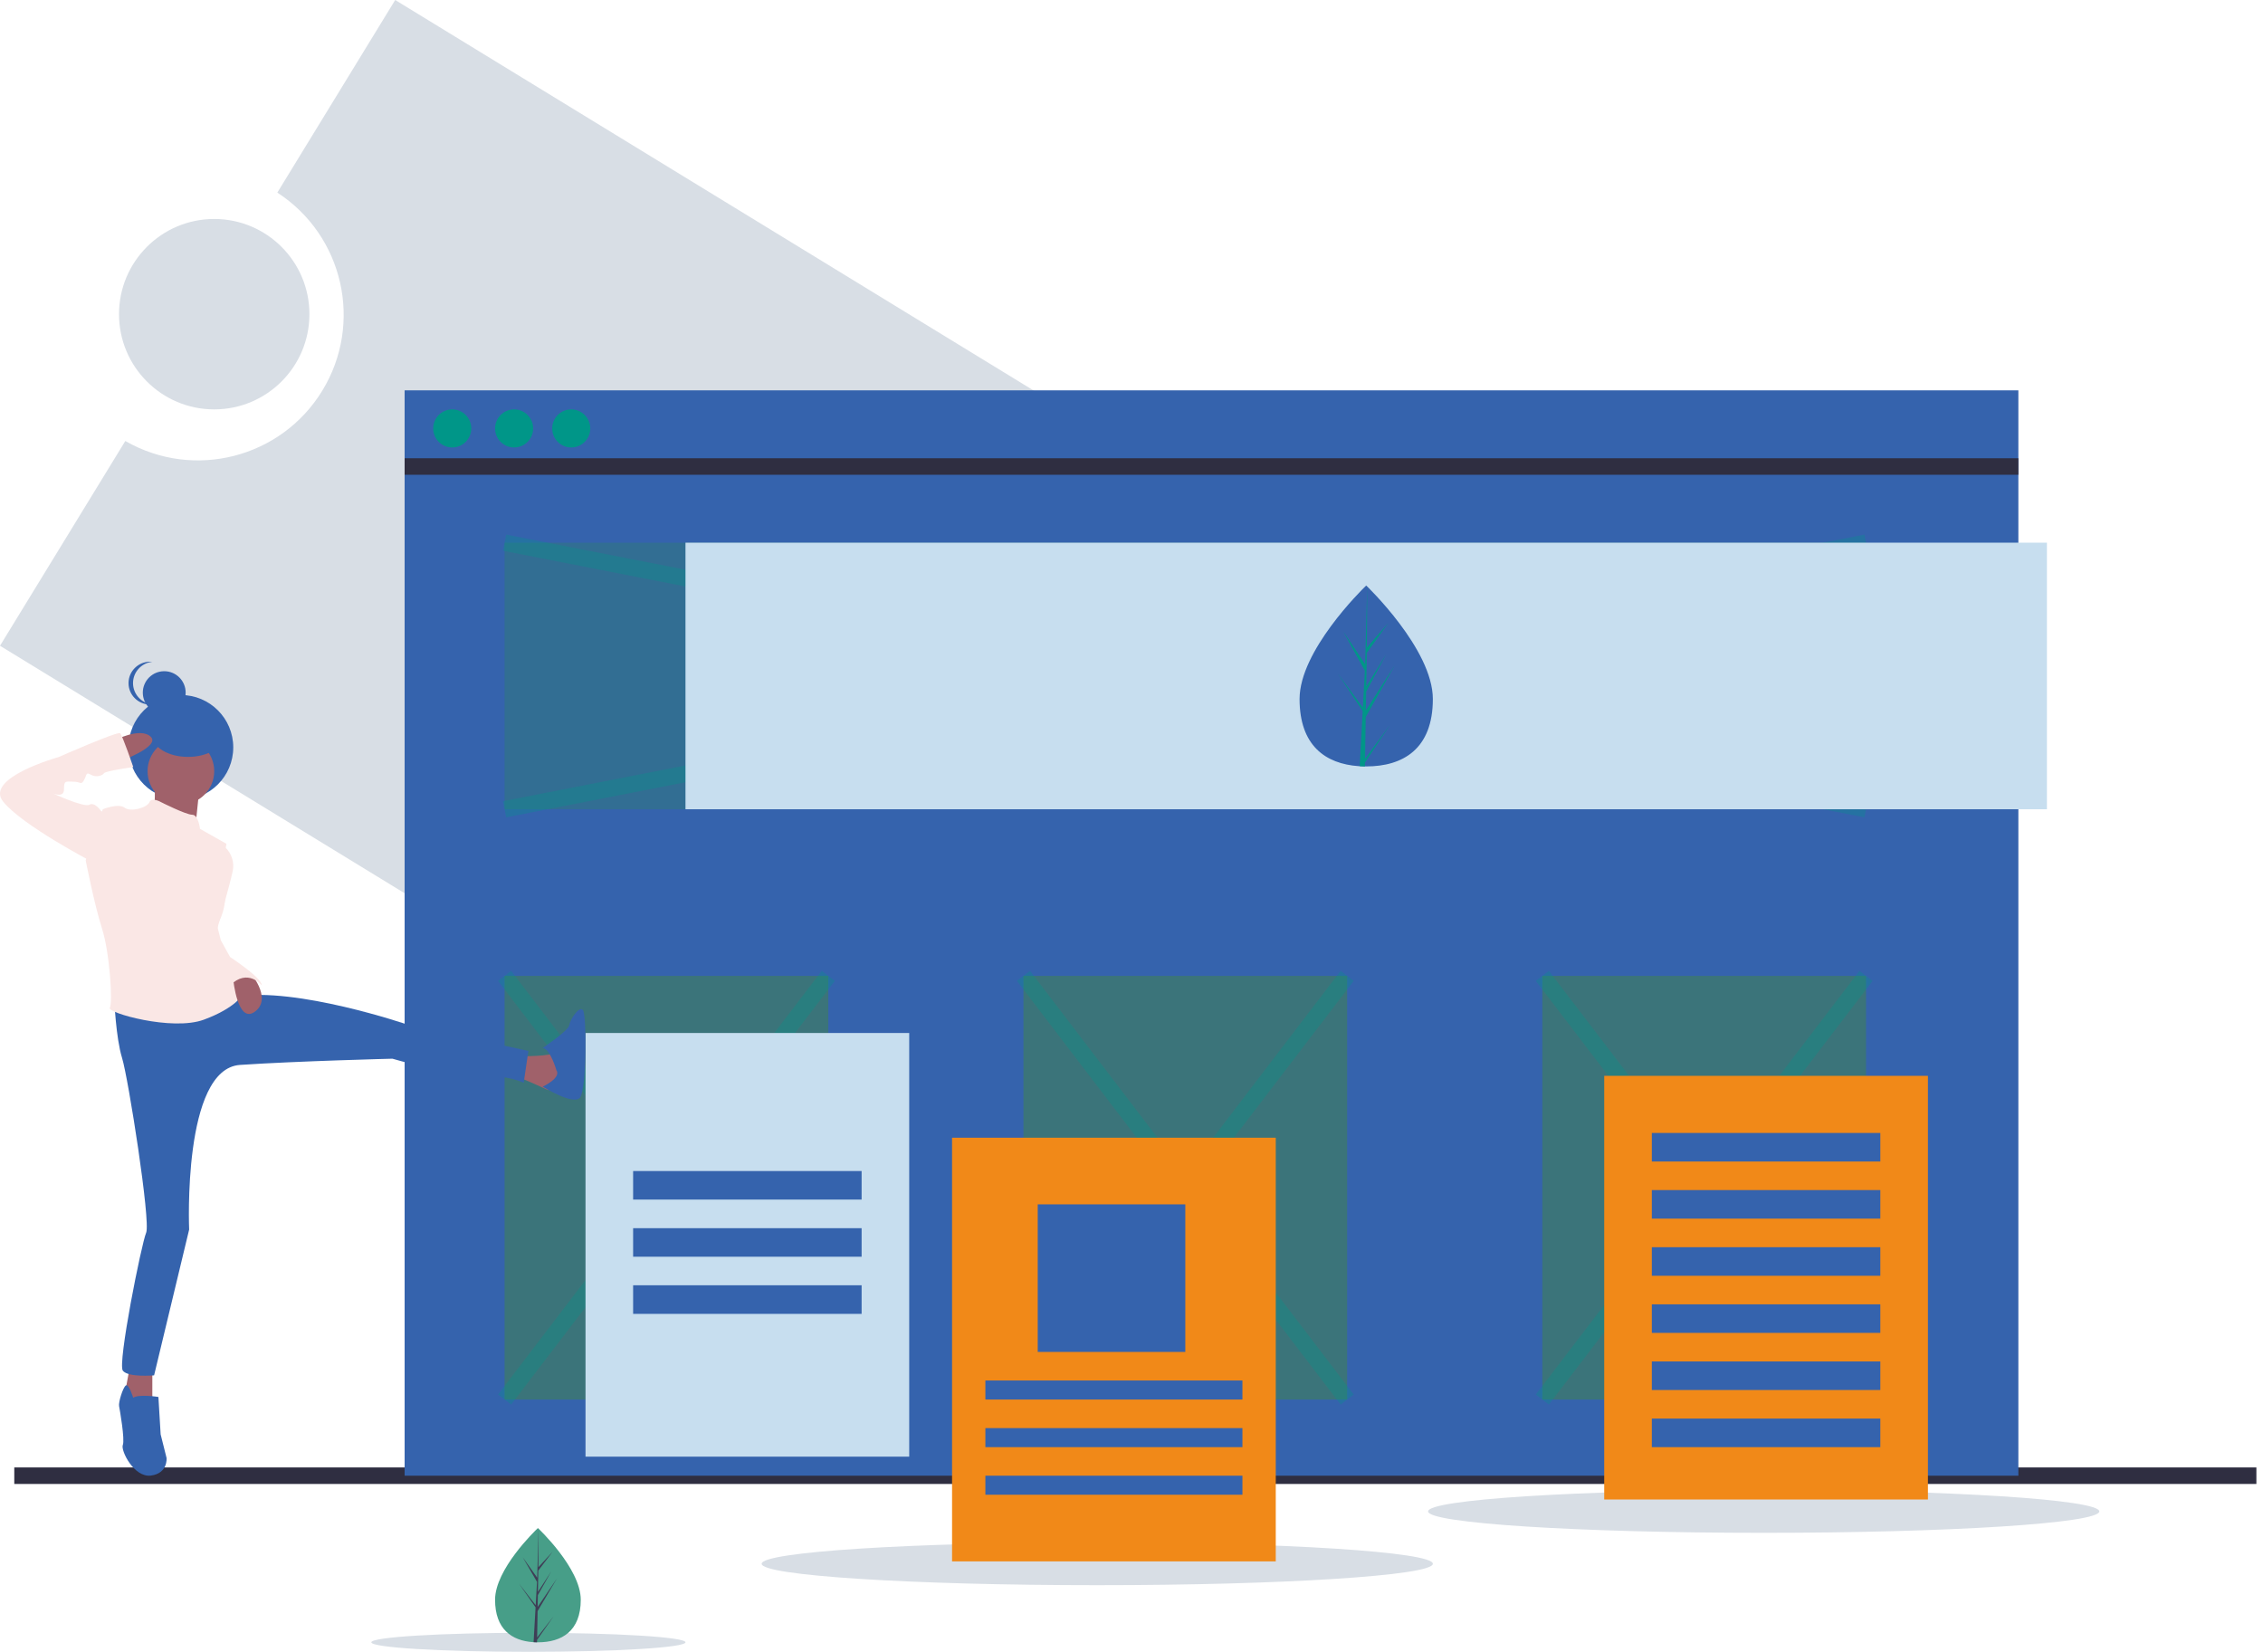
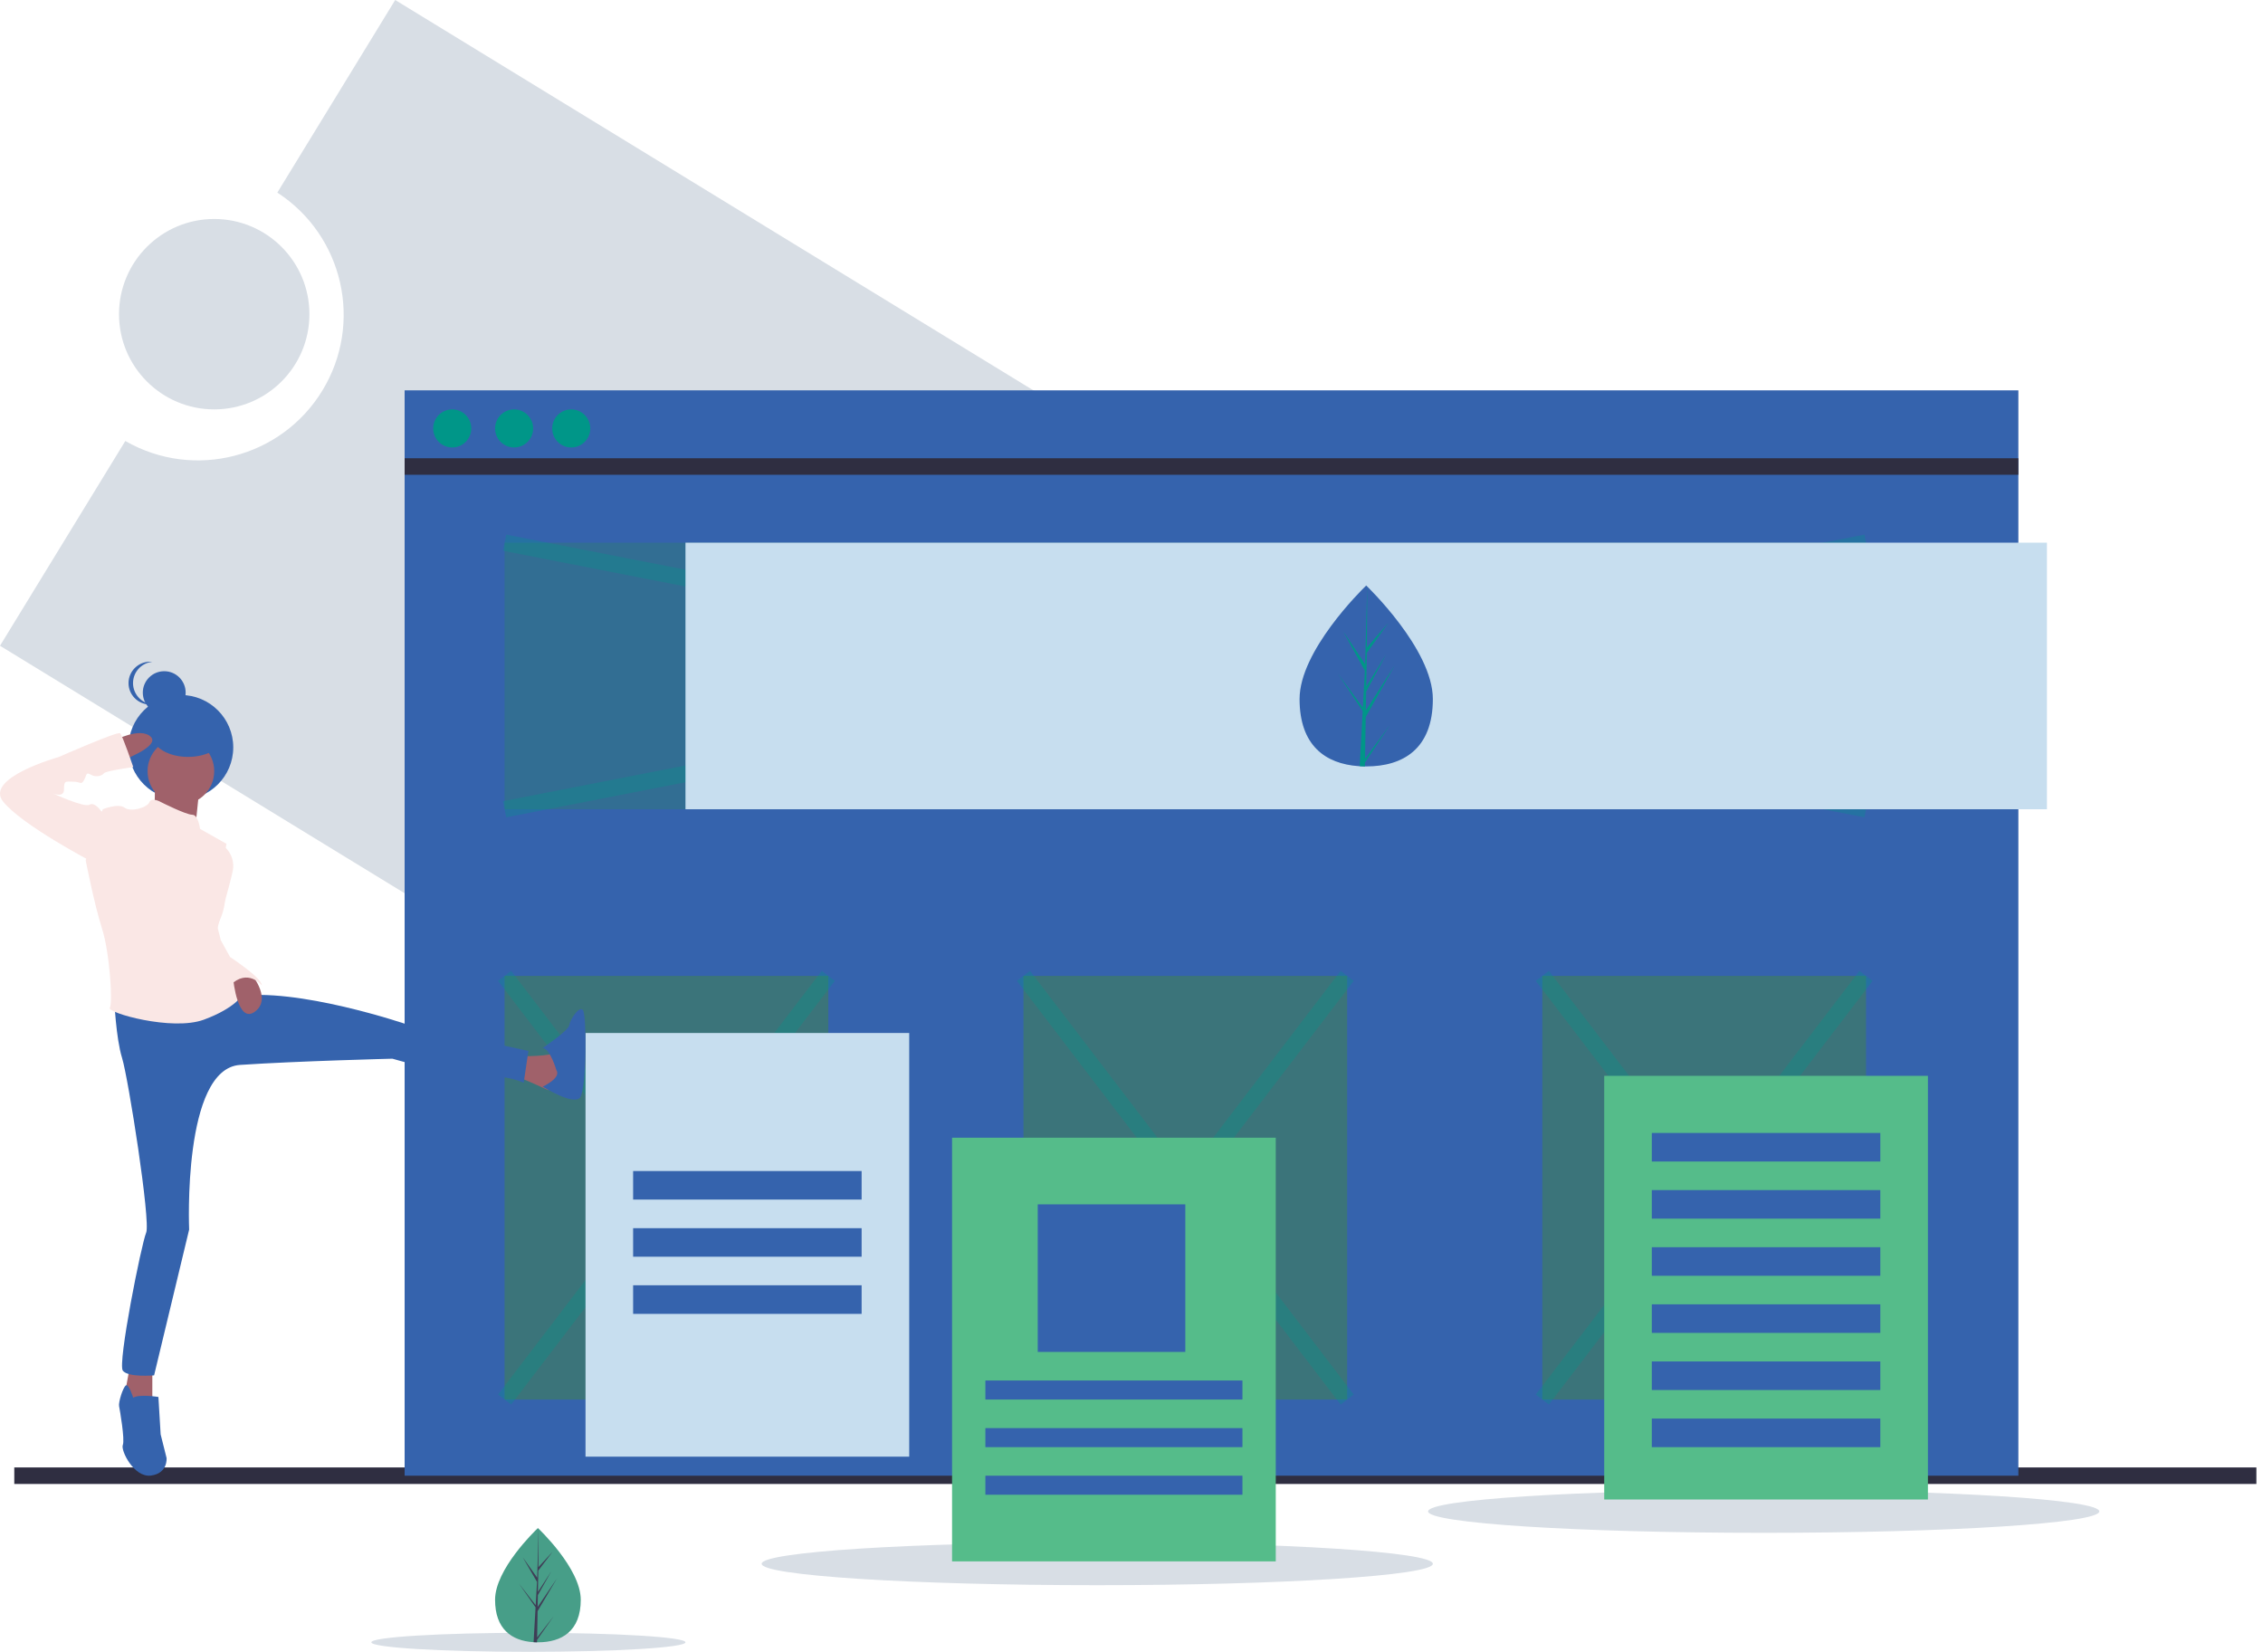
<svg xmlns="http://www.w3.org/2000/svg" width="274" height="200" viewBox="0 0 274 200">
  <g fill="none" fill-rule="evenodd">
    <path fill="#D8DEE5" fill-rule="nonzero" d="M47.85 0L33.579 23.319c8.015 5.204 10.426 15.842 5.438 23.992-4.987 8.15-15.56 10.847-23.843 6.082L0 78.187l146.386 89.536 47.85-78.187L47.85 0z" />
    <circle cx="25.937" cy="38.04" r="11.527" fill="#D8DEE5" fill-rule="nonzero" />
    <ellipse cx="132.853" cy="189.337" fill="#D8DEE5" fill-rule="nonzero" rx="40.634" ry="2.594" />
    <ellipse cx="63.977" cy="198.847" fill="#D8DEE5" fill-rule="nonzero" rx="19.02" ry="1.153" />
    <ellipse cx="213.545" cy="182.997" fill="#D8DEE5" fill-rule="nonzero" rx="40.634" ry="2.594" />
    <path stroke="#2F2E41" stroke-width="2" d="M1.729 178.674L273.199 178.674" />
    <path fill="#3563ad" fill-rule="nonzero" d="M48.991 47.262H244.38V178.674H48.991z" />
    <path stroke="#2F2E41" stroke-width="2" d="M48.991 56.484L244.38 56.484" />
    <circle cx="54.755" cy="51.873" r="2.305" fill="#009688" fill-rule="nonzero" />
    <circle cx="62.248" cy="51.873" r="2.305" fill="#009688" fill-rule="nonzero" />
    <circle cx="69.164" cy="51.873" r="2.305" fill="#009688" fill-rule="nonzero" />
    <path fill="#326E93" fill-rule="nonzero" d="M61.095 65.706H225.936V97.983H61.095z" />
    <path stroke="#009688" stroke-width="2" d="M61.095 97.983L225.937 65.706M225.937 97.983L61.095 65.706" opacity=".3" />
    <path fill="#3B747A" fill-rule="nonzero" d="M61.095 118.156H100.288V169.453H61.095zM186.744 118.156H225.937V169.453H186.744zM123.919 118.156H163.112V169.453H123.919z" />
    <path stroke="#009688" stroke-width="2" d="M61.095 118.156L100.288 169.452M100.288 118.156L61.095 169.452M123.919 118.156L163.112 169.452M163.112 118.156L123.919 169.452M186.744 118.156L225.937 169.452M225.937 118.156L186.744 169.452" opacity=".3" />
    <path fill="#C7DEEF" fill-rule="nonzero" d="M82.997 65.706H247.838V97.983H82.997z" />
-     <path fill="#F18918" fill-rule="nonzero" d="M194.236 130.259H233.429V181.556H194.236z" />
+     <path fill="#55BC8A" fill-rule="nonzero" d="M194.236 130.259H233.429V181.556H194.236z" />
    <path fill="#3563AD" fill-rule="nonzero" d="M200 137.176H227.666V140.634H200zM200 144.092H227.666V147.55H200zM200 151.009H227.666V154.467H200zM200 157.925H227.666V161.383H200zM200 164.841H227.666V168.299H200zM200 171.758H227.666V175.216H200z" />
    <path fill="#C7DEEF" fill-rule="nonzero" d="M70.893 125.072H110.086V176.369H70.893z" />
    <path fill="#3563AD" fill-rule="nonzero" d="M76.657 141.787H104.323V145.245H76.657zM76.657 148.703H104.323V152.161H76.657zM76.657 155.62H104.323V159.078H76.657zM173.487 84.636c0 6.048-3.612 8.16-8.07 8.16-.102 0-.205-.002-.308-.004-.207-.004-.411-.014-.613-.028-4.022-.283-7.147-2.504-7.147-8.128 0-5.822 7.474-13.167 8.035-13.71l.001-.001.033-.032s8.069 7.694 8.069 13.743z" />
    <path fill="#009688" fill-rule="nonzero" d="M165.275 91.873l3.018-4.104-3.025 4.555-.008.471c-.211-.004-.42-.014-.627-.028l.325-6.051-.002-.047.005-.01.03-.57-3.031-4.568L165 85.66l.007.122.246-4.573-2.596-4.719 2.628 3.917.256-9.48v-.033.032L165.5 78.4l2.584-2.963-2.595 3.607-.068 4.094 2.413-3.929-2.423 4.532-.038 2.276 3.503-5.469-3.516 6.263-.085 5.062z" />
    <circle cx="21.902" cy="90.49" r="6.34" fill="#3563AD" fill-rule="nonzero" />
    <path fill="#A0616A" fill-rule="nonzero" d="M18.745 94.524s.094 4.006-.283 4.103c-.377.098 5.18 1.661 5.18 1.661l.565-5.47-5.462-.294zM62.947 127.901s4.052 0 4.144-.487c.092-.486.92 3.99.92 3.99l-1.657.584s-3.13-1.46-3.407-1.46c-.276 0 0-2.627 0-2.627z" />
    <path fill="#3563AD" fill-rule="nonzero" d="M67.363 129.565s-.737-2.579-1.657-2.674c0 0 3.13-2.102 3.221-2.77.093-.67 1.197-2.389 1.657-1.816.46.573.46 9.649-.368 10.604-.828.955-4.51-1.343-4.51-1.343s2.301-1.045 1.657-2z" />
    <path fill="#A0616A" fill-rule="nonzero" d="M15.733 165.418L14.986 169.464 18.444 170.029 18.444 165.418z" />
    <path fill="#3563AD" fill-rule="nonzero" d="M16.126 169.232s-.539-1.756-.898-1.479c-.36.277-.899 2.033-.809 2.495.09.462.719 4.066.45 4.713-.27.647 1.347 3.974 3.413 3.697 2.067-.277 1.887-2.126 1.887-2.126l-.719-2.864-.27-4.529s-2.335-.37-3.054.093z" />
    <circle cx="19.885" cy="83.862" r="2.594" fill="#3563AD" fill-rule="nonzero" />
    <path fill="#3563AD" fill-rule="nonzero" d="M16.106 82.709c0-1.328 1.009-2.441 2.338-2.58-.09-.009-.181-.014-.272-.014-1.442 0-2.61 1.161-2.61 2.594 0 1.432 1.168 2.594 2.61 2.594.09 0 .181-.005.272-.014-1.33-.139-2.338-1.252-2.338-2.58z" />
    <circle cx="21.902" cy="93.372" r="4.035" fill="#A0616A" fill-rule="nonzero" />
    <path fill="#3563AD" fill-rule="nonzero" d="M13.833 120.95s.19 4.698.946 7.141c.757 2.443 3.486 19.844 2.918 21.16-.568 1.315-3.486 15.865-2.823 16.71.662.846 3.784.564 3.784.564l4.243-17.65s-.837-19.468 6.164-19.938c7.002-.47 18.45-.752 18.45-.752s7.38 2.161 10.69 2.067c3.312-.094 5.204.846 5.204.846l.568-3.853-14.665-3.195s-13.435-4.604-20.814-3.383c-7.38 1.222-14.665.282-14.665.282z" />
    <path fill="#FAE7E5" fill-rule="nonzero" d="M19.508 97.126s-1.13-.666-1.412 0c-.283.665-2.26 1.236-3.013.665-.754-.57-2.637.19-2.637.19l-2.071 6.18s1.035 5.323 1.977 8.27c.942 2.947 1.318 9.03.942 9.6-.377.571 7.532 2.853 11.393 1.427 3.86-1.426 4.708-3.042 4.708-3.042s-4.237-6.084-2.825-8.936c1.412-2.852.283-6.084.283-6.084l.564-3.232-3.2-1.806s-.19-1.711-.943-1.711c-.753 0-3.766-1.521-3.766-1.521z" />
    <path fill="#FAE7E5" fill-rule="nonzero" d="M25.887 102.594h1.378c.777.726 1.125 1.802.919 2.846-.368 1.745-2.025 7.528-2.025 7.528l-1.375-3.58 1.103-6.794z" />
    <path fill="#A0616A" fill-rule="nonzero" d="M30.141 117.58s2.916 3.194.773 4.87c-2.144 1.676-2.672-3.845-2.672-3.845l1.9-1.026z" />
    <path fill="#FAE7E5" fill-rule="nonzero" d="M26.077 111.24l.656 2.596 1.125 2.04s3.842 2.505 3.842 3.432c0 0-1.687-2.133-3.842 0l-1.921-4.59.14-3.479z" />
    <ellipse cx="22.767" cy="89.049" fill="#3563AD" fill-rule="nonzero" rx="4.323" ry="2.594" />
    <path fill="#A0616A" fill-rule="nonzero" d="M13.833 89.652s3.133-1.65 4.406-.459c1.274 1.192-3.819 3.026-3.819 3.026l-.587-2.567z" />
    <path fill="#FAE7E5" fill-rule="nonzero" d="M12.876 98.645l-.653-.466s-.746-1.117-1.398-.744c-.653.372-4.475-1.396-4.475-1.396s1.398.651 1.398-.466.187-.93 1.119-.93c.932 0 .932.465 1.305-.187.373-.651.187-1.024.84-.651.652.372 1.397.093 1.584-.187.186-.279 3.542-.744 3.542-.744s-1.305-3.817-1.584-4.096c-.28-.279-7.458 2.886-7.458 2.886s-9.043 2.513-6.712 5.398c2.33 2.886 10.72 7.26 10.72 7.26l1.772-5.677z" />
-     <path fill="#F18918" fill-rule="nonzero" d="M115.274 137.752H154.467V189.049H115.274z" />
+     <path fill="#55BC8A" fill-rule="nonzero" d="M115.274 137.752H154.467V189.049H115.274z" />
    <path fill="#3563AD" fill-rule="nonzero" d="M125.648 145.821H143.515V163.688H125.648zM119.308 167.147H150.432V169.452H119.308zM119.308 172.911H150.432V175.216H119.308zM119.308 178.674H150.432V180.979H119.308z" />
    <path fill="#479E88" fill-rule="nonzero" d="M70.317 193.694c0 3.82-2.322 5.153-5.187 5.153-.067 0-.133 0-.2-.002-.132-.003-.263-.009-.393-.018-2.586-.178-4.595-1.58-4.595-5.133 0-3.677 4.805-8.316 5.166-8.66l.022-.02s5.187 4.86 5.187 8.68z" />
    <path fill="#3F3D56" fill-rule="nonzero" d="M65.035 198.265l2.011-2.593-2.016 2.878-.006.297c-.14-.003-.28-.009-.418-.017l.217-3.823-.001-.03.003-.005.02-.36-2.02-2.885 2.027 2.613.005.077.164-2.888-1.731-2.98 1.752 2.473.17-5.987v-.02.02l-.028 4.72 1.723-1.871-1.73 2.278-.045 2.586 1.609-2.482-1.616 2.862-.025 1.438 2.335-3.454-2.344 3.956-.056 3.197z" />
  </g>
</svg>
